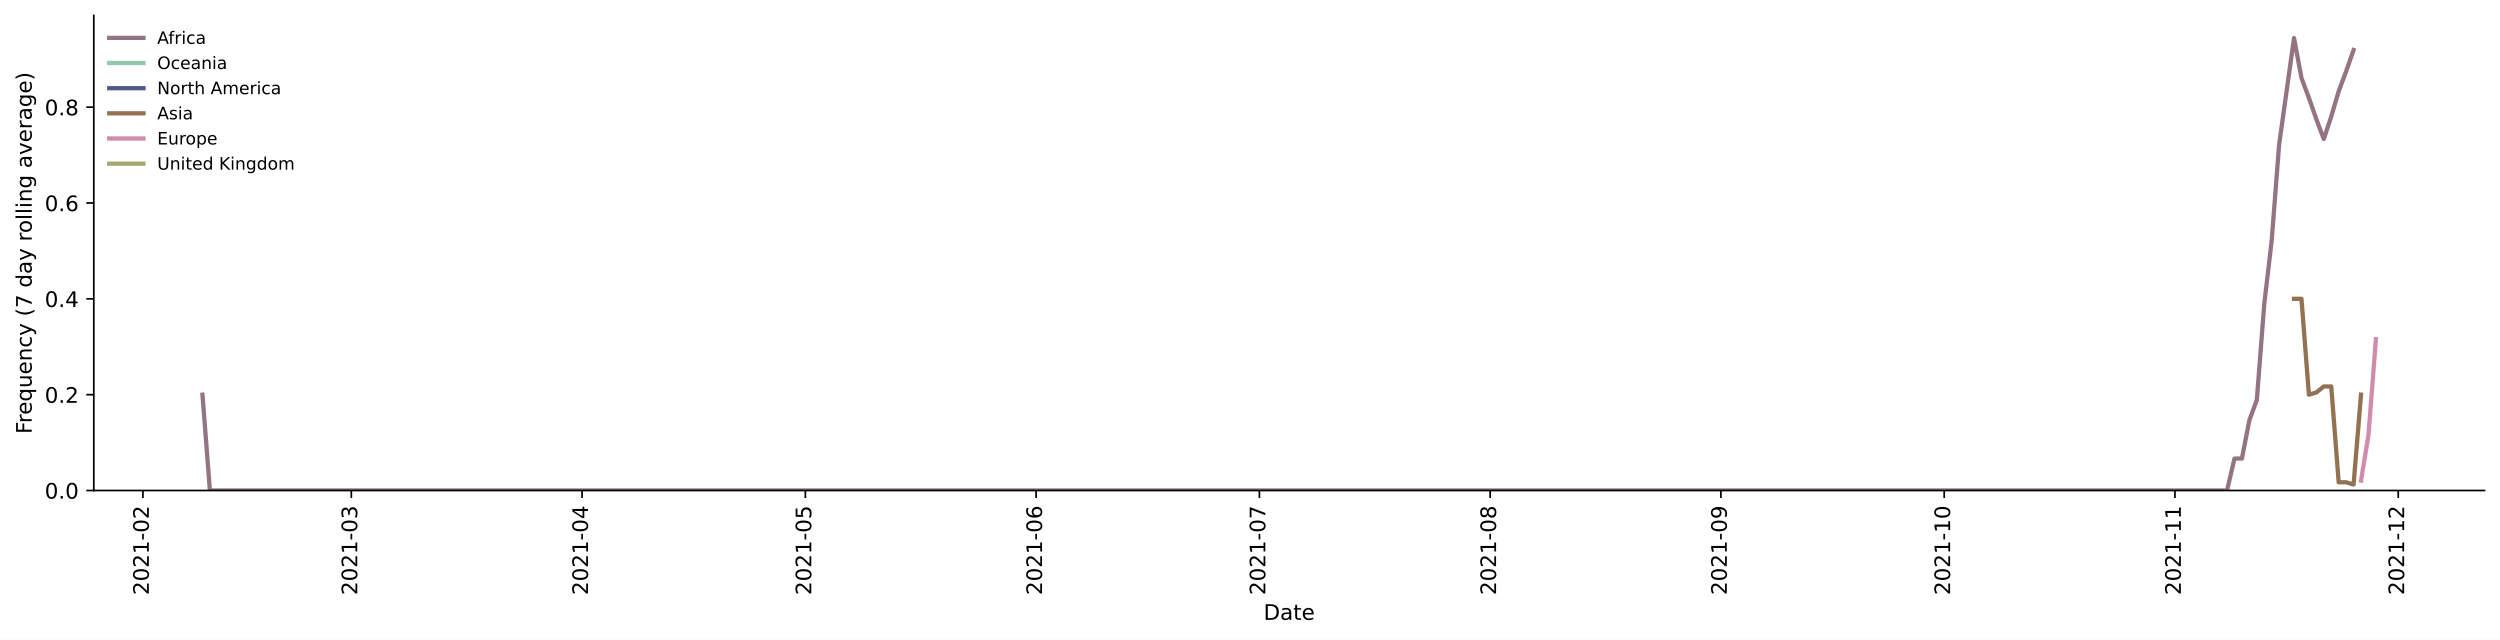
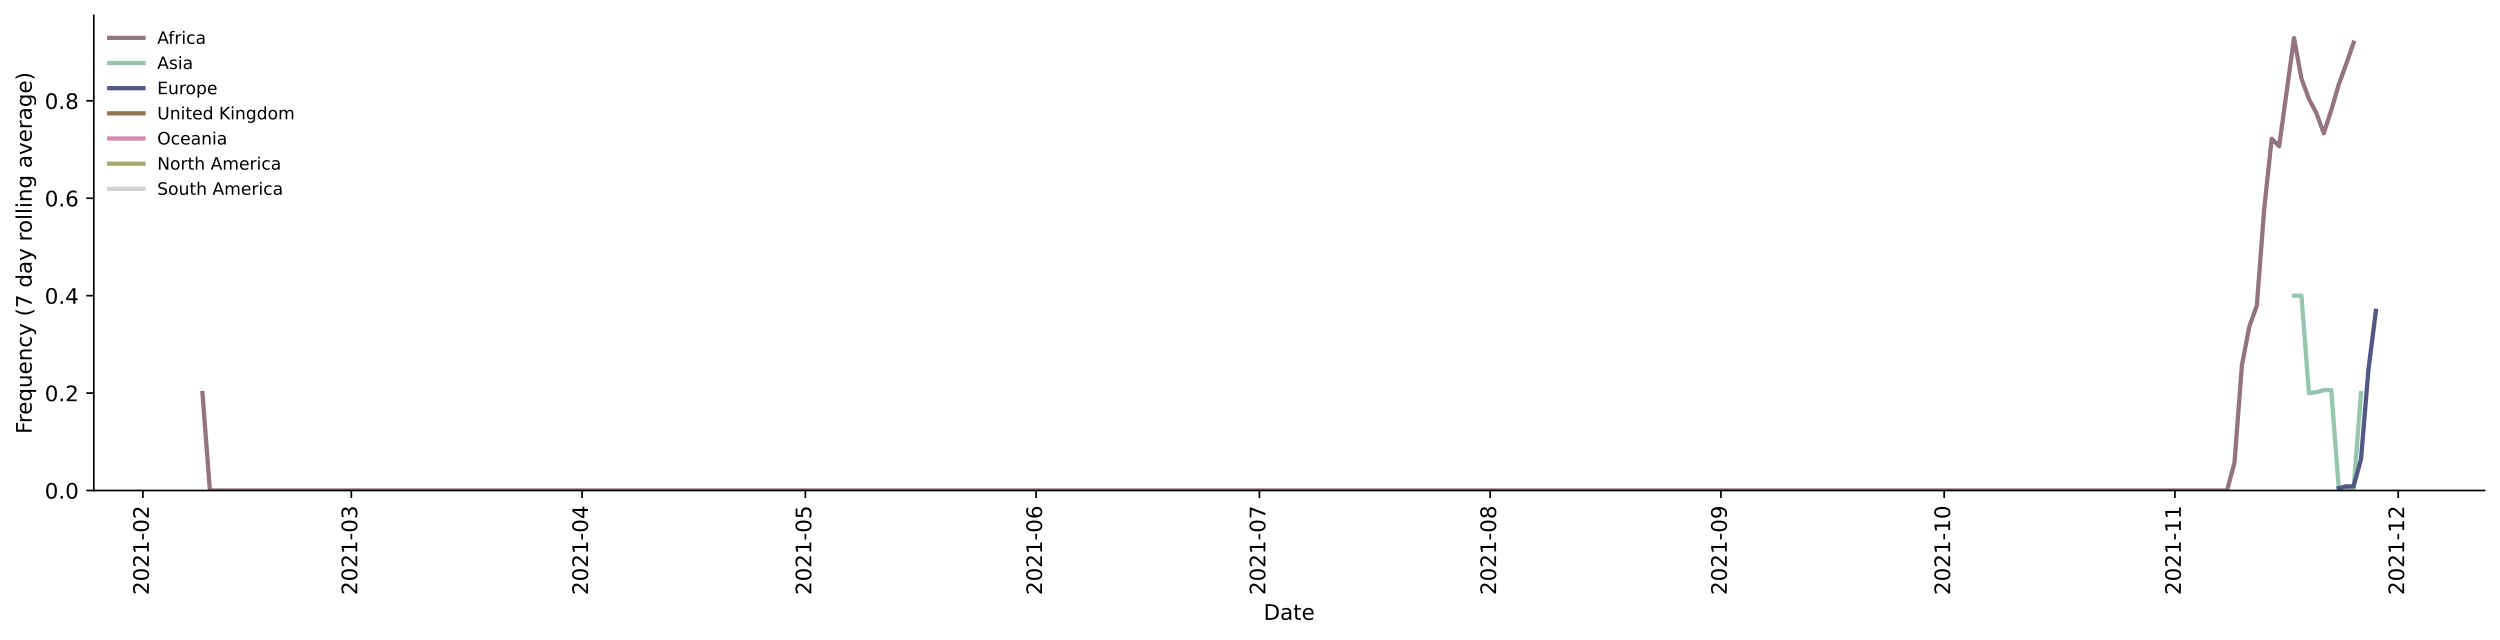
<svg xmlns="http://www.w3.org/2000/svg" xmlns:xlink="http://www.w3.org/1999/xlink" height="298.621pt" version="1.1" viewBox="0 0 1166.981 298.621" width="1166.981pt">
  <defs>
    <style type="text/css">*{stroke-linecap:butt;stroke-linejoin:round;}</style>
  </defs>
  <g id="figure_1">
    <g id="patch_1">
      <path d="M 0 298.621  L 1166.981 298.621  L 1166.981 0  L 0 0  z " style="fill:#ffffff;" />
    </g>
    <g id="axes_1">
      <g id="patch_2">
        <path d="M 43.781 228.96  L 1159.781 228.96  L 1159.781 7.2  L 43.781 7.2  z " style="fill:#ffffff;" />
      </g>
      <g id="matplotlib.axis_1">
        <g id="xtick_1">
          <g id="line2d_1">
            <defs>
-               <path d="M 0 0  L 0 3.5  " id="mc5798419ea" style="stroke:#000000;stroke-width:0.8;" />
-             </defs>
-             <g>
-               <use style="stroke:#000000;stroke-width:0.8;" x="66.713" xlink:href="#mc5798419ea" y="228.96" />
+               <path d="M 0 0  L 0 3.5  " id="m81aa896a4a" style="stroke:#000000;stroke-width:0.8;" />
+             </defs>
+             <g>
+               <use style="stroke:#000000;stroke-width:0.8;" x="66.713" xlink:href="#m81aa896a4a" y="228.96" />
            </g>
          </g>
          <g id="text_1">
            <g transform="translate(69.47213 277.7428)rotate(-90)scale(0.1 -0.1)">
              <defs>
                <path d="M 1228 531  L 3431 531  L 3431 0  L 469 0  L 469 531  Q 828 903 1448 1529  Q 2069 2156 2228 2338  Q 2531 2678 2651 2914  Q 2772 3150 2772 3378  Q 2772 3750 2511 3984  Q 2250 4219 1831 4219  Q 1534 4219 1204 4116  Q 875 4013 500 3803  L 500 4441  Q 881 4594 1212 4672  Q 1544 4750 1819 4750  Q 2544 4750 2975 4387  Q 3406 4025 3406 3419  Q 3406 3131 3298 2873  Q 3191 2616 2906 2266  Q 2828 2175 2409 1742  Q 1991 1309 1228 531  z " id="DejaVuSans-32" transform="scale(0.015625)" />
                <path d="M 2034 4250  Q 1547 4250 1301 3770  Q 1056 3291 1056 2328  Q 1056 1369 1301 889  Q 1547 409 2034 409  Q 2525 409 2770 889  Q 3016 1369 3016 2328  Q 3016 3291 2770 3770  Q 2525 4250 2034 4250  z M 2034 4750  Q 2819 4750 3233 4129  Q 3647 3509 3647 2328  Q 3647 1150 3233 529  Q 2819 -91 2034 -91  Q 1250 -91 836 529  Q 422 1150 422 2328  Q 422 3509 836 4129  Q 1250 4750 2034 4750  z " id="DejaVuSans-30" transform="scale(0.015625)" />
                <path d="M 794 531  L 1825 531  L 1825 4091  L 703 3866  L 703 4441  L 1819 4666  L 2450 4666  L 2450 531  L 3481 531  L 3481 0  L 794 0  L 794 531  z " id="DejaVuSans-31" transform="scale(0.015625)" />
                <path d="M 313 2009  L 1997 2009  L 1997 1497  L 313 1497  L 313 2009  z " id="DejaVuSans-2d" transform="scale(0.015625)" />
              </defs>
              <use xlink:href="#DejaVuSans-32" />
              <use x="63.623" xlink:href="#DejaVuSans-30" />
              <use x="127.246" xlink:href="#DejaVuSans-32" />
              <use x="190.869" xlink:href="#DejaVuSans-31" />
              <use x="254.492" xlink:href="#DejaVuSans-2d" />
              <use x="290.576" xlink:href="#DejaVuSans-30" />
              <use x="354.199" xlink:href="#DejaVuSans-32" />
            </g>
          </g>
        </g>
        <g id="xtick_2">
          <g id="line2d_2">
            <g>
-               <use style="stroke:#000000;stroke-width:0.8;" x="163.998" xlink:href="#mc5798419ea" y="228.96" />
+               <use style="stroke:#000000;stroke-width:0.8;" x="163.998" xlink:href="#m81aa896a4a" y="228.96" />
            </g>
          </g>
          <g id="text_2">
            <g transform="translate(166.7573 277.7428)rotate(-90)scale(0.1 -0.1)">
              <defs>
                <path d="M 2597 2516  Q 3050 2419 3304 2112  Q 3559 1806 3559 1356  Q 3559 666 3084 287  Q 2609 -91 1734 -91  Q 1441 -91 1130 -33  Q 819 25 488 141  L 488 750  Q 750 597 1062 519  Q 1375 441 1716 441  Q 2309 441 2620 675  Q 2931 909 2931 1356  Q 2931 1769 2642 2001  Q 2353 2234 1838 2234  L 1294 2234  L 1294 2753  L 1863 2753  Q 2328 2753 2575 2939  Q 2822 3125 2822 3475  Q 2822 3834 2567 4026  Q 2313 4219 1838 4219  Q 1578 4219 1281 4162  Q 984 4106 628 3988  L 628 4550  Q 988 4650 1302 4700  Q 1616 4750 1894 4750  Q 2613 4750 3031 4423  Q 3450 4097 3450 3541  Q 3450 3153 3228 2886  Q 3006 2619 2597 2516  z " id="DejaVuSans-33" transform="scale(0.015625)" />
              </defs>
              <use xlink:href="#DejaVuSans-32" />
              <use x="63.623" xlink:href="#DejaVuSans-30" />
              <use x="127.246" xlink:href="#DejaVuSans-32" />
              <use x="190.869" xlink:href="#DejaVuSans-31" />
              <use x="254.492" xlink:href="#DejaVuSans-2d" />
              <use x="290.576" xlink:href="#DejaVuSans-30" />
              <use x="354.199" xlink:href="#DejaVuSans-33" />
            </g>
          </g>
        </g>
        <g id="xtick_3">
          <g id="line2d_3">
            <g>
-               <use style="stroke:#000000;stroke-width:0.8;" x="271.707" xlink:href="#mc5798419ea" y="228.96" />
+               <use style="stroke:#000000;stroke-width:0.8;" x="271.707" xlink:href="#m81aa896a4a" y="228.96" />
            </g>
          </g>
          <g id="text_3">
            <g transform="translate(274.4659 277.7428)rotate(-90)scale(0.1 -0.1)">
              <defs>
                <path d="M 2419 4116  L 825 1625  L 2419 1625  L 2419 4116  z M 2253 4666  L 3047 4666  L 3047 1625  L 3713 1625  L 3713 1100  L 3047 1100  L 3047 0  L 2419 0  L 2419 1100  L 313 1100  L 313 1709  L 2253 4666  z " id="DejaVuSans-34" transform="scale(0.015625)" />
              </defs>
              <use xlink:href="#DejaVuSans-32" />
              <use x="63.623" xlink:href="#DejaVuSans-30" />
              <use x="127.246" xlink:href="#DejaVuSans-32" />
              <use x="190.869" xlink:href="#DejaVuSans-31" />
              <use x="254.492" xlink:href="#DejaVuSans-2d" />
              <use x="290.576" xlink:href="#DejaVuSans-30" />
              <use x="354.199" xlink:href="#DejaVuSans-34" />
            </g>
          </g>
        </g>
        <g id="xtick_4">
          <g id="line2d_4">
            <g>
-               <use style="stroke:#000000;stroke-width:0.8;" x="375.941" xlink:href="#mc5798419ea" y="228.96" />
+               <use style="stroke:#000000;stroke-width:0.8;" x="375.941" xlink:href="#m81aa896a4a" y="228.96" />
            </g>
          </g>
          <g id="text_4">
            <g transform="translate(378.7 277.7428)rotate(-90)scale(0.1 -0.1)">
              <defs>
                <path d="M 691 4666  L 3169 4666  L 3169 4134  L 1269 4134  L 1269 2991  Q 1406 3038 1543 3061  Q 1681 3084 1819 3084  Q 2600 3084 3056 2656  Q 3513 2228 3513 1497  Q 3513 744 3044 326  Q 2575 -91 1722 -91  Q 1428 -91 1123 -41  Q 819 9 494 109  L 494 744  Q 775 591 1075 516  Q 1375 441 1709 441  Q 2250 441 2565 725  Q 2881 1009 2881 1497  Q 2881 1984 2565 2268  Q 2250 2553 1709 2553  Q 1456 2553 1204 2497  Q 953 2441 691 2322  L 691 4666  z " id="DejaVuSans-35" transform="scale(0.015625)" />
              </defs>
              <use xlink:href="#DejaVuSans-32" />
              <use x="63.623" xlink:href="#DejaVuSans-30" />
              <use x="127.246" xlink:href="#DejaVuSans-32" />
              <use x="190.869" xlink:href="#DejaVuSans-31" />
              <use x="254.492" xlink:href="#DejaVuSans-2d" />
              <use x="290.576" xlink:href="#DejaVuSans-30" />
              <use x="354.199" xlink:href="#DejaVuSans-35" />
            </g>
          </g>
        </g>
        <g id="xtick_5">
          <g id="line2d_5">
            <g>
-               <use style="stroke:#000000;stroke-width:0.8;" x="483.649" xlink:href="#mc5798419ea" y="228.96" />
+               <use style="stroke:#000000;stroke-width:0.8;" x="483.649" xlink:href="#m81aa896a4a" y="228.96" />
            </g>
          </g>
          <g id="text_5">
            <g transform="translate(486.4086 277.7428)rotate(-90)scale(0.1 -0.1)">
              <defs>
                <path d="M 2113 2584  Q 1688 2584 1439 2293  Q 1191 2003 1191 1497  Q 1191 994 1439 701  Q 1688 409 2113 409  Q 2538 409 2786 701  Q 3034 994 3034 1497  Q 3034 2003 2786 2293  Q 2538 2584 2113 2584  z M 3366 4563  L 3366 3988  Q 3128 4100 2886 4159  Q 2644 4219 2406 4219  Q 1781 4219 1451 3797  Q 1122 3375 1075 2522  Q 1259 2794 1537 2939  Q 1816 3084 2150 3084  Q 2853 3084 3261 2657  Q 3669 2231 3669 1497  Q 3669 778 3244 343  Q 2819 -91 2113 -91  Q 1303 -91 875 529  Q 447 1150 447 2328  Q 447 3434 972 4092  Q 1497 4750 2381 4750  Q 2619 4750 2861 4703  Q 3103 4656 3366 4563  z " id="DejaVuSans-36" transform="scale(0.015625)" />
              </defs>
              <use xlink:href="#DejaVuSans-32" />
              <use x="63.623" xlink:href="#DejaVuSans-30" />
              <use x="127.246" xlink:href="#DejaVuSans-32" />
              <use x="190.869" xlink:href="#DejaVuSans-31" />
              <use x="254.492" xlink:href="#DejaVuSans-2d" />
              <use x="290.576" xlink:href="#DejaVuSans-30" />
              <use x="354.199" xlink:href="#DejaVuSans-36" />
            </g>
          </g>
        </g>
        <g id="xtick_6">
          <g id="line2d_6">
            <g>
-               <use style="stroke:#000000;stroke-width:0.8;" x="587.883" xlink:href="#mc5798419ea" y="228.96" />
+               <use style="stroke:#000000;stroke-width:0.8;" x="587.883" xlink:href="#m81aa896a4a" y="228.96" />
            </g>
          </g>
          <g id="text_6">
            <g transform="translate(590.6427 277.7428)rotate(-90)scale(0.1 -0.1)">
              <defs>
                <path d="M 525 4666  L 3525 4666  L 3525 4397  L 1831 0  L 1172 0  L 2766 4134  L 525 4134  L 525 4666  z " id="DejaVuSans-37" transform="scale(0.015625)" />
              </defs>
              <use xlink:href="#DejaVuSans-32" />
              <use x="63.623" xlink:href="#DejaVuSans-30" />
              <use x="127.246" xlink:href="#DejaVuSans-32" />
              <use x="190.869" xlink:href="#DejaVuSans-31" />
              <use x="254.492" xlink:href="#DejaVuSans-2d" />
              <use x="290.576" xlink:href="#DejaVuSans-30" />
              <use x="354.199" xlink:href="#DejaVuSans-37" />
            </g>
          </g>
        </g>
        <g id="xtick_7">
          <g id="line2d_7">
            <g>
-               <use style="stroke:#000000;stroke-width:0.8;" x="695.592" xlink:href="#mc5798419ea" y="228.96" />
+               <use style="stroke:#000000;stroke-width:0.8;" x="695.592" xlink:href="#m81aa896a4a" y="228.96" />
            </g>
          </g>
          <g id="text_7">
            <g transform="translate(698.3513 277.7428)rotate(-90)scale(0.1 -0.1)">
              <defs>
                <path d="M 2034 2216  Q 1584 2216 1326 1975  Q 1069 1734 1069 1313  Q 1069 891 1326 650  Q 1584 409 2034 409  Q 2484 409 2743 651  Q 3003 894 3003 1313  Q 3003 1734 2745 1975  Q 2488 2216 2034 2216  z M 1403 2484  Q 997 2584 770 2862  Q 544 3141 544 3541  Q 544 4100 942 4425  Q 1341 4750 2034 4750  Q 2731 4750 3128 4425  Q 3525 4100 3525 3541  Q 3525 3141 3298 2862  Q 3072 2584 2669 2484  Q 3125 2378 3379 2068  Q 3634 1759 3634 1313  Q 3634 634 3220 271  Q 2806 -91 2034 -91  Q 1263 -91 848 271  Q 434 634 434 1313  Q 434 1759 690 2068  Q 947 2378 1403 2484  z M 1172 3481  Q 1172 3119 1398 2916  Q 1625 2713 2034 2713  Q 2441 2713 2670 2916  Q 2900 3119 2900 3481  Q 2900 3844 2670 4047  Q 2441 4250 2034 4250  Q 1625 4250 1398 4047  Q 1172 3844 1172 3481  z " id="DejaVuSans-38" transform="scale(0.015625)" />
              </defs>
              <use xlink:href="#DejaVuSans-32" />
              <use x="63.623" xlink:href="#DejaVuSans-30" />
              <use x="127.246" xlink:href="#DejaVuSans-32" />
              <use x="190.869" xlink:href="#DejaVuSans-31" />
              <use x="254.492" xlink:href="#DejaVuSans-2d" />
              <use x="290.576" xlink:href="#DejaVuSans-30" />
              <use x="354.199" xlink:href="#DejaVuSans-38" />
            </g>
          </g>
        </g>
        <g id="xtick_8">
          <g id="line2d_8">
            <g>
-               <use style="stroke:#000000;stroke-width:0.8;" x="803.301" xlink:href="#mc5798419ea" y="228.96" />
+               <use style="stroke:#000000;stroke-width:0.8;" x="803.301" xlink:href="#m81aa896a4a" y="228.96" />
            </g>
          </g>
          <g id="text_8">
            <g transform="translate(806.0599 277.7428)rotate(-90)scale(0.1 -0.1)">
              <defs>
                <path d="M 703 97  L 703 672  Q 941 559 1184 500  Q 1428 441 1663 441  Q 2288 441 2617 861  Q 2947 1281 2994 2138  Q 2813 1869 2534 1725  Q 2256 1581 1919 1581  Q 1219 1581 811 2004  Q 403 2428 403 3163  Q 403 3881 828 4315  Q 1253 4750 1959 4750  Q 2769 4750 3195 4129  Q 3622 3509 3622 2328  Q 3622 1225 3098 567  Q 2575 -91 1691 -91  Q 1453 -91 1209 -44  Q 966 3 703 97  z M 1959 2075  Q 2384 2075 2632 2365  Q 2881 2656 2881 3163  Q 2881 3666 2632 3958  Q 2384 4250 1959 4250  Q 1534 4250 1286 3958  Q 1038 3666 1038 3163  Q 1038 2656 1286 2365  Q 1534 2075 1959 2075  z " id="DejaVuSans-39" transform="scale(0.015625)" />
              </defs>
              <use xlink:href="#DejaVuSans-32" />
              <use x="63.623" xlink:href="#DejaVuSans-30" />
              <use x="127.246" xlink:href="#DejaVuSans-32" />
              <use x="190.869" xlink:href="#DejaVuSans-31" />
              <use x="254.492" xlink:href="#DejaVuSans-2d" />
              <use x="290.576" xlink:href="#DejaVuSans-30" />
              <use x="354.199" xlink:href="#DejaVuSans-39" />
            </g>
          </g>
        </g>
        <g id="xtick_9">
          <g id="line2d_9">
            <g>
-               <use style="stroke:#000000;stroke-width:0.8;" x="907.535" xlink:href="#mc5798419ea" y="228.96" />
+               <use style="stroke:#000000;stroke-width:0.8;" x="907.535" xlink:href="#m81aa896a4a" y="228.96" />
            </g>
          </g>
          <g id="text_9">
            <g transform="translate(910.294 277.7428)rotate(-90)scale(0.1 -0.1)">
              <use xlink:href="#DejaVuSans-32" />
              <use x="63.623" xlink:href="#DejaVuSans-30" />
              <use x="127.246" xlink:href="#DejaVuSans-32" />
              <use x="190.869" xlink:href="#DejaVuSans-31" />
              <use x="254.492" xlink:href="#DejaVuSans-2d" />
              <use x="290.576" xlink:href="#DejaVuSans-31" />
              <use x="354.199" xlink:href="#DejaVuSans-30" />
            </g>
          </g>
        </g>
        <g id="xtick_10">
          <g id="line2d_10">
            <g>
-               <use style="stroke:#000000;stroke-width:0.8;" x="1015.243" xlink:href="#mc5798419ea" y="228.96" />
+               <use style="stroke:#000000;stroke-width:0.8;" x="1015.243" xlink:href="#m81aa896a4a" y="228.96" />
            </g>
          </g>
          <g id="text_10">
            <g transform="translate(1018.003 277.7428)rotate(-90)scale(0.1 -0.1)">
              <use xlink:href="#DejaVuSans-32" />
              <use x="63.623" xlink:href="#DejaVuSans-30" />
              <use x="127.246" xlink:href="#DejaVuSans-32" />
              <use x="190.869" xlink:href="#DejaVuSans-31" />
              <use x="254.492" xlink:href="#DejaVuSans-2d" />
              <use x="290.576" xlink:href="#DejaVuSans-31" />
              <use x="354.199" xlink:href="#DejaVuSans-31" />
            </g>
          </g>
        </g>
        <g id="xtick_11">
          <g id="line2d_11">
            <g>
-               <use style="stroke:#000000;stroke-width:0.8;" x="1119.477" xlink:href="#mc5798419ea" y="228.96" />
+               <use style="stroke:#000000;stroke-width:0.8;" x="1119.477" xlink:href="#m81aa896a4a" y="228.96" />
            </g>
          </g>
          <g id="text_11">
            <g transform="translate(1122.237 277.7428)rotate(-90)scale(0.1 -0.1)">
              <use xlink:href="#DejaVuSans-32" />
              <use x="63.623" xlink:href="#DejaVuSans-30" />
              <use x="127.246" xlink:href="#DejaVuSans-32" />
              <use x="190.869" xlink:href="#DejaVuSans-31" />
              <use x="254.492" xlink:href="#DejaVuSans-2d" />
              <use x="290.576" xlink:href="#DejaVuSans-31" />
              <use x="354.199" xlink:href="#DejaVuSans-32" />
            </g>
          </g>
        </g>
        <g id="text_12">
          <g transform="translate(589.8305 289.3413)scale(0.1 -0.1)">
            <defs>
              <path d="M 1259 4147  L 1259 519  L 2022 519  Q 2988 519 3436 956  Q 3884 1394 3884 2338  Q 3884 3275 3436 3711  Q 2988 4147 2022 4147  L 1259 4147  z M 628 4666  L 1925 4666  Q 3281 4666 3915 4102  Q 4550 3538 4550 2338  Q 4550 1131 3912 565  Q 3275 0 1925 0  L 628 0  L 628 4666  z " id="DejaVuSans-44" transform="scale(0.015625)" />
              <path d="M 2194 1759  Q 1497 1759 1228 1600  Q 959 1441 959 1056  Q 959 750 1161 570  Q 1363 391 1709 391  Q 2188 391 2477 730  Q 2766 1069 2766 1631  L 2766 1759  L 2194 1759  z M 3341 1997  L 3341 0  L 2766 0  L 2766 531  Q 2569 213 2275 61  Q 1981 -91 1556 -91  Q 1019 -91 701 211  Q 384 513 384 1019  Q 384 1609 779 1909  Q 1175 2209 1959 2209  L 2766 2209  L 2766 2266  Q 2766 2663 2505 2880  Q 2244 3097 1772 3097  Q 1472 3097 1187 3025  Q 903 2953 641 2809  L 641 3341  Q 956 3463 1253 3523  Q 1550 3584 1831 3584  Q 2591 3584 2966 3190  Q 3341 2797 3341 1997  z " id="DejaVuSans-61" transform="scale(0.015625)" />
              <path d="M 1172 4494  L 1172 3500  L 2356 3500  L 2356 3053  L 1172 3053  L 1172 1153  Q 1172 725 1289 603  Q 1406 481 1766 481  L 2356 481  L 2356 0  L 1766 0  Q 1100 0 847 248  Q 594 497 594 1153  L 594 3053  L 172 3053  L 172 3500  L 594 3500  L 594 4494  L 1172 4494  z " id="DejaVuSans-74" transform="scale(0.015625)" />
              <path d="M 3597 1894  L 3597 1613  L 953 1613  Q 991 1019 1311 708  Q 1631 397 2203 397  Q 2534 397 2845 478  Q 3156 559 3463 722  L 3463 178  Q 3153 47 2828 -22  Q 2503 -91 2169 -91  Q 1331 -91 842 396  Q 353 884 353 1716  Q 353 2575 817 3079  Q 1281 3584 2069 3584  Q 2775 3584 3186 3129  Q 3597 2675 3597 1894  z M 3022 2063  Q 3016 2534 2758 2815  Q 2500 3097 2075 3097  Q 1594 3097 1305 2825  Q 1016 2553 972 2059  L 3022 2063  z " id="DejaVuSans-65" transform="scale(0.015625)" />
            </defs>
            <use xlink:href="#DejaVuSans-44" />
            <use x="77.002" xlink:href="#DejaVuSans-61" />
            <use x="138.281" xlink:href="#DejaVuSans-74" />
            <use x="177.49" xlink:href="#DejaVuSans-65" />
          </g>
        </g>
      </g>
      <g id="matplotlib.axis_2">
        <g id="ytick_1">
          <g id="line2d_12">
            <defs>
-               <path d="M 0 0  L -3.5 0  " id="mb63be56588" style="stroke:#000000;stroke-width:0.8;" />
-             </defs>
-             <g>
-               <use style="stroke:#000000;stroke-width:0.8;" x="43.781" xlink:href="#mb63be56588" y="228.96" />
+               <path d="M 0 0  L -3.5 0  " id="m548749e99d" style="stroke:#000000;stroke-width:0.8;" />
+             </defs>
+             <g>
+               <use style="stroke:#000000;stroke-width:0.8;" x="43.781" xlink:href="#m548749e99d" y="228.96" />
            </g>
          </g>
          <g id="text_13">
            <g transform="translate(20.87813 232.7592)scale(0.1 -0.1)">
              <defs>
                <path d="M 684 794  L 1344 794  L 1344 0  L 684 0  L 684 794  z " id="DejaVuSans-2e" transform="scale(0.015625)" />
              </defs>
              <use xlink:href="#DejaVuSans-30" />
              <use x="63.623" xlink:href="#DejaVuSans-2e" />
              <use x="95.41" xlink:href="#DejaVuSans-30" />
            </g>
          </g>
        </g>
        <g id="ytick_2">
          <g id="line2d_13">
            <g>
-               <use style="stroke:#000000;stroke-width:0.8;" x="43.781" xlink:href="#mb63be56588" y="184.226" />
+               <use style="stroke:#000000;stroke-width:0.8;" x="43.781" xlink:href="#m548749e99d" y="183.485" />
            </g>
          </g>
          <g id="text_14">
-             <g transform="translate(20.87813 188.0251)scale(0.1 -0.1)">
+             <g transform="translate(20.87813 187.2842)scale(0.1 -0.1)">
              <use xlink:href="#DejaVuSans-30" />
              <use x="63.623" xlink:href="#DejaVuSans-2e" />
              <use x="95.41" xlink:href="#DejaVuSans-32" />
            </g>
          </g>
        </g>
        <g id="ytick_3">
          <g id="line2d_14">
            <g>
-               <use style="stroke:#000000;stroke-width:0.8;" x="43.781" xlink:href="#mb63be56588" y="139.492" />
+               <use style="stroke:#000000;stroke-width:0.8;" x="43.781" xlink:href="#m548749e99d" y="138.01" />
            </g>
          </g>
          <g id="text_15">
-             <g transform="translate(20.87813 143.291)scale(0.1 -0.1)">
+             <g transform="translate(20.87813 141.8091)scale(0.1 -0.1)">
              <use xlink:href="#DejaVuSans-30" />
              <use x="63.623" xlink:href="#DejaVuSans-2e" />
              <use x="95.41" xlink:href="#DejaVuSans-34" />
            </g>
          </g>
        </g>
        <g id="ytick_4">
          <g id="line2d_15">
            <g>
-               <use style="stroke:#000000;stroke-width:0.8;" x="43.781" xlink:href="#mb63be56588" y="94.758" />
+               <use style="stroke:#000000;stroke-width:0.8;" x="43.781" xlink:href="#m548749e99d" y="92.535" />
            </g>
          </g>
          <g id="text_16">
-             <g transform="translate(20.87813 98.55684)scale(0.1 -0.1)">
+             <g transform="translate(20.87813 96.33406)scale(0.1 -0.1)">
              <use xlink:href="#DejaVuSans-30" />
              <use x="63.623" xlink:href="#DejaVuSans-2e" />
              <use x="95.41" xlink:href="#DejaVuSans-36" />
            </g>
          </g>
        </g>
        <g id="ytick_5">
          <g id="line2d_16">
            <g>
-               <use style="stroke:#000000;stroke-width:0.8;" x="43.781" xlink:href="#mb63be56588" y="50.023" />
+               <use style="stroke:#000000;stroke-width:0.8;" x="43.781" xlink:href="#m548749e99d" y="47.06" />
            </g>
          </g>
          <g id="text_17">
-             <g transform="translate(20.87813 53.82271)scale(0.1 -0.1)">
+             <g transform="translate(20.87813 50.859)scale(0.1 -0.1)">
              <use xlink:href="#DejaVuSans-30" />
              <use x="63.623" xlink:href="#DejaVuSans-2e" />
              <use x="95.41" xlink:href="#DejaVuSans-38" />
            </g>
          </g>
        </g>
        <g id="text_18">
          <g transform="translate(14.79844 202.5292)rotate(-90)scale(0.1 -0.1)">
            <defs>
              <path d="M 628 4666  L 3309 4666  L 3309 4134  L 1259 4134  L 1259 2759  L 3109 2759  L 3109 2228  L 1259 2228  L 1259 0  L 628 0  L 628 4666  z " id="DejaVuSans-46" transform="scale(0.015625)" />
              <path d="M 2631 2963  Q 2534 3019 2420 3045  Q 2306 3072 2169 3072  Q 1681 3072 1420 2755  Q 1159 2438 1159 1844  L 1159 0  L 581 0  L 581 3500  L 1159 3500  L 1159 2956  Q 1341 3275 1631 3429  Q 1922 3584 2338 3584  Q 2397 3584 2469 3576  Q 2541 3569 2628 3553  L 2631 2963  z " id="DejaVuSans-72" transform="scale(0.015625)" />
              <path d="M 947 1747  Q 947 1113 1208 752  Q 1469 391 1925 391  Q 2381 391 2643 752  Q 2906 1113 2906 1747  Q 2906 2381 2643 2742  Q 2381 3103 1925 3103  Q 1469 3103 1208 2742  Q 947 2381 947 1747  z M 2906 525  Q 2725 213 2448 61  Q 2172 -91 1784 -91  Q 1150 -91 751 415  Q 353 922 353 1747  Q 353 2572 751 3078  Q 1150 3584 1784 3584  Q 2172 3584 2448 3432  Q 2725 3281 2906 2969  L 2906 3500  L 3481 3500  L 3481 -1331  L 2906 -1331  L 2906 525  z " id="DejaVuSans-71" transform="scale(0.015625)" />
              <path d="M 544 1381  L 544 3500  L 1119 3500  L 1119 1403  Q 1119 906 1312 657  Q 1506 409 1894 409  Q 2359 409 2629 706  Q 2900 1003 2900 1516  L 2900 3500  L 3475 3500  L 3475 0  L 2900 0  L 2900 538  Q 2691 219 2414 64  Q 2138 -91 1772 -91  Q 1169 -91 856 284  Q 544 659 544 1381  z M 1991 3584  L 1991 3584  z " id="DejaVuSans-75" transform="scale(0.015625)" />
              <path d="M 3513 2113  L 3513 0  L 2938 0  L 2938 2094  Q 2938 2591 2744 2837  Q 2550 3084 2163 3084  Q 1697 3084 1428 2787  Q 1159 2491 1159 1978  L 1159 0  L 581 0  L 581 3500  L 1159 3500  L 1159 2956  Q 1366 3272 1645 3428  Q 1925 3584 2291 3584  Q 2894 3584 3203 3211  Q 3513 2838 3513 2113  z " id="DejaVuSans-6e" transform="scale(0.015625)" />
              <path d="M 3122 3366  L 3122 2828  Q 2878 2963 2633 3030  Q 2388 3097 2138 3097  Q 1578 3097 1268 2742  Q 959 2388 959 1747  Q 959 1106 1268 751  Q 1578 397 2138 397  Q 2388 397 2633 464  Q 2878 531 3122 666  L 3122 134  Q 2881 22 2623 -34  Q 2366 -91 2075 -91  Q 1284 -91 818 406  Q 353 903 353 1747  Q 353 2603 823 3093  Q 1294 3584 2113 3584  Q 2378 3584 2631 3529  Q 2884 3475 3122 3366  z " id="DejaVuSans-63" transform="scale(0.015625)" />
              <path d="M 2059 -325  Q 1816 -950 1584 -1140  Q 1353 -1331 966 -1331  L 506 -1331  L 506 -850  L 844 -850  Q 1081 -850 1212 -737  Q 1344 -625 1503 -206  L 1606 56  L 191 3500  L 800 3500  L 1894 763  L 2988 3500  L 3597 3500  L 2059 -325  z " id="DejaVuSans-79" transform="scale(0.015625)" />
              <path id="DejaVuSans-20" transform="scale(0.015625)" />
              <path d="M 1984 4856  Q 1566 4138 1362 3434  Q 1159 2731 1159 2009  Q 1159 1288 1364 580  Q 1569 -128 1984 -844  L 1484 -844  Q 1016 -109 783 600  Q 550 1309 550 2009  Q 550 2706 781 3412  Q 1013 4119 1484 4856  L 1984 4856  z " id="DejaVuSans-28" transform="scale(0.015625)" />
              <path d="M 2906 2969  L 2906 4863  L 3481 4863  L 3481 0  L 2906 0  L 2906 525  Q 2725 213 2448 61  Q 2172 -91 1784 -91  Q 1150 -91 751 415  Q 353 922 353 1747  Q 353 2572 751 3078  Q 1150 3584 1784 3584  Q 2172 3584 2448 3432  Q 2725 3281 2906 2969  z M 947 1747  Q 947 1113 1208 752  Q 1469 391 1925 391  Q 2381 391 2643 752  Q 2906 1113 2906 1747  Q 2906 2381 2643 2742  Q 2381 3103 1925 3103  Q 1469 3103 1208 2742  Q 947 2381 947 1747  z " id="DejaVuSans-64" transform="scale(0.015625)" />
              <path d="M 1959 3097  Q 1497 3097 1228 2736  Q 959 2375 959 1747  Q 959 1119 1226 758  Q 1494 397 1959 397  Q 2419 397 2687 759  Q 2956 1122 2956 1747  Q 2956 2369 2687 2733  Q 2419 3097 1959 3097  z M 1959 3584  Q 2709 3584 3137 3096  Q 3566 2609 3566 1747  Q 3566 888 3137 398  Q 2709 -91 1959 -91  Q 1206 -91 779 398  Q 353 888 353 1747  Q 353 2609 779 3096  Q 1206 3584 1959 3584  z " id="DejaVuSans-6f" transform="scale(0.015625)" />
              <path d="M 603 4863  L 1178 4863  L 1178 0  L 603 0  L 603 4863  z " id="DejaVuSans-6c" transform="scale(0.015625)" />
              <path d="M 603 3500  L 1178 3500  L 1178 0  L 603 0  L 603 3500  z M 603 4863  L 1178 4863  L 1178 4134  L 603 4134  L 603 4863  z " id="DejaVuSans-69" transform="scale(0.015625)" />
              <path d="M 2906 1791  Q 2906 2416 2648 2759  Q 2391 3103 1925 3103  Q 1463 3103 1205 2759  Q 947 2416 947 1791  Q 947 1169 1205 825  Q 1463 481 1925 481  Q 2391 481 2648 825  Q 2906 1169 2906 1791  z M 3481 434  Q 3481 -459 3084 -895  Q 2688 -1331 1869 -1331  Q 1566 -1331 1297 -1286  Q 1028 -1241 775 -1147  L 775 -588  Q 1028 -725 1275 -790  Q 1522 -856 1778 -856  Q 2344 -856 2625 -561  Q 2906 -266 2906 331  L 2906 616  Q 2728 306 2450 153  Q 2172 0 1784 0  Q 1141 0 747 490  Q 353 981 353 1791  Q 353 2603 747 3093  Q 1141 3584 1784 3584  Q 2172 3584 2450 3431  Q 2728 3278 2906 2969  L 2906 3500  L 3481 3500  L 3481 434  z " id="DejaVuSans-67" transform="scale(0.015625)" />
              <path d="M 191 3500  L 800 3500  L 1894 563  L 2988 3500  L 3597 3500  L 2284 0  L 1503 0  L 191 3500  z " id="DejaVuSans-76" transform="scale(0.015625)" />
              <path d="M 513 4856  L 1013 4856  Q 1481 4119 1714 3412  Q 1947 2706 1947 2009  Q 1947 1309 1714 600  Q 1481 -109 1013 -844  L 513 -844  Q 928 -128 1133 580  Q 1338 1288 1338 2009  Q 1338 2731 1133 3434  Q 928 4138 513 4856  z " id="DejaVuSans-29" transform="scale(0.015625)" />
            </defs>
            <use xlink:href="#DejaVuSans-46" />
            <use x="50.27" xlink:href="#DejaVuSans-72" />
            <use x="89.133" xlink:href="#DejaVuSans-65" />
            <use x="150.656" xlink:href="#DejaVuSans-71" />
            <use x="214.133" xlink:href="#DejaVuSans-75" />
            <use x="277.512" xlink:href="#DejaVuSans-65" />
            <use x="339.035" xlink:href="#DejaVuSans-6e" />
            <use x="402.414" xlink:href="#DejaVuSans-63" />
            <use x="457.395" xlink:href="#DejaVuSans-79" />
            <use x="516.574" xlink:href="#DejaVuSans-20" />
            <use x="548.361" xlink:href="#DejaVuSans-28" />
            <use x="587.375" xlink:href="#DejaVuSans-37" />
            <use x="650.998" xlink:href="#DejaVuSans-20" />
            <use x="682.785" xlink:href="#DejaVuSans-64" />
            <use x="746.262" xlink:href="#DejaVuSans-61" />
            <use x="807.541" xlink:href="#DejaVuSans-79" />
            <use x="866.721" xlink:href="#DejaVuSans-20" />
            <use x="898.508" xlink:href="#DejaVuSans-72" />
            <use x="937.371" xlink:href="#DejaVuSans-6f" />
            <use x="998.553" xlink:href="#DejaVuSans-6c" />
            <use x="1026.336" xlink:href="#DejaVuSans-6c" />
            <use x="1054.119" xlink:href="#DejaVuSans-69" />
            <use x="1081.902" xlink:href="#DejaVuSans-6e" />
            <use x="1145.281" xlink:href="#DejaVuSans-67" />
            <use x="1208.758" xlink:href="#DejaVuSans-20" />
            <use x="1240.545" xlink:href="#DejaVuSans-61" />
            <use x="1301.824" xlink:href="#DejaVuSans-76" />
            <use x="1361.004" xlink:href="#DejaVuSans-65" />
            <use x="1422.527" xlink:href="#DejaVuSans-72" />
            <use x="1463.641" xlink:href="#DejaVuSans-61" />
            <use x="1524.92" xlink:href="#DejaVuSans-67" />
            <use x="1588.396" xlink:href="#DejaVuSans-65" />
            <use x="1649.92" xlink:href="#DejaVuSans-29" />
          </g>
        </g>
      </g>
      <g id="line2d_17">
-         <path clip-path="url(#pc6aefbfe93)" d="M 94.509 184.226  L 97.983 228.96  L 1039.565 228.96  L 1043.039 214.049  L 1046.514 214.049  L 1049.988 196.155  L 1053.462 186.737  L 1056.937 142.003  L 1060.411 112.18  L 1063.886 67.446  L 1070.835 17.76  L 1074.309 36.399  L 1077.784 45.719  L 1081.258 55.66  L 1084.733 64.898  L 1088.207 54.373  L 1091.682 42.616  L 1095.156 33.296  L 1098.631 23.355  L 1098.631 23.355  " style="fill:none;stroke:#947383;stroke-linecap:square;stroke-width:2;" />
+         <path clip-path="url(#p3fe6b69adc)" d="M 94.509 183.485  L 97.983 228.96  L 1039.565 228.96  L 1043.039 215.967  L 1046.514 170.492  L 1049.988 152.302  L 1053.462 142.728  L 1056.937 97.253  L 1060.411 64.771  L 1063.886 68.269  L 1070.835 17.76  L 1074.309 36.708  L 1077.784 46.182  L 1081.258 52.789  L 1084.733 62.181  L 1088.207 51.481  L 1091.682 39.529  L 1095.156 30.055  L 1098.631 19.95  L 1098.631 19.95  " style="fill:none;stroke:#947383;stroke-linecap:square;stroke-width:2;" />
      </g>
      <g id="line2d_18">
-         <path clip-path="url(#pc6aefbfe93)" style="fill:none;stroke:#96c6ad;stroke-linecap:square;stroke-width:2;" />
+         <path clip-path="url(#p3fe6b69adc)" d="M 1070.835 138.01  L 1074.309 138.01  L 1077.784 183.485  L 1081.258 183.096  L 1084.733 182.108  L 1088.207 182.108  L 1091.682 227.583  L 1095.156 227.583  L 1098.631 227.971  L 1102.105 183.485  " style="fill:none;stroke:#96c6ad;stroke-linecap:square;stroke-width:2;" />
      </g>
      <g id="line2d_19">
-         <path clip-path="url(#pc6aefbfe93)" style="fill:none;stroke:#525886;stroke-linecap:square;stroke-width:2;" />
+         <path clip-path="url(#p3fe6b69adc)" d="M 1091.682 227.874  L 1095.156 227.043  L 1098.631 227.043  L 1102.105 214.278  L 1105.58 172.406  L 1109.054 145.121  " style="fill:none;stroke:#525886;stroke-linecap:square;stroke-width:2;" />
      </g>
      <g id="line2d_20">
-         <path clip-path="url(#pc6aefbfe93)" d="M 1070.835 139.492  L 1074.309 139.492  L 1077.784 184.226  L 1081.258 183.186  L 1084.733 180.39  L 1088.207 180.39  L 1091.682 225.124  L 1095.156 225.124  L 1098.631 226.164  L 1102.105 184.226  " style="fill:none;stroke:#937252;stroke-linecap:square;stroke-width:2;" />
+         <path clip-path="url(#p3fe6b69adc)" style="fill:none;stroke:#937252;stroke-linecap:square;stroke-width:2;" />
      </g>
      <g id="line2d_21">
-         <path clip-path="url(#pc6aefbfe93)" d="M 1102.105 224.344  L 1105.58 203.095  L 1109.054 158.361  " style="fill:none;stroke:#d18cad;stroke-linecap:square;stroke-width:2;" />
+         <path clip-path="url(#p3fe6b69adc)" style="fill:none;stroke:#d18cad;stroke-linecap:square;stroke-width:2;" />
      </g>
      <g id="line2d_22">
-         <path clip-path="url(#pc6aefbfe93)" style="fill:none;stroke:#a4a86f;stroke-linecap:square;stroke-width:2;" />
+         <path clip-path="url(#p3fe6b69adc)" style="fill:none;stroke:#a4a86f;stroke-linecap:square;stroke-width:2;" />
+       </g>
+       <g id="line2d_23">
+         <path clip-path="url(#p3fe6b69adc)" style="fill:none;stroke:#d3d3d3;stroke-linecap:square;stroke-width:2;" />
      </g>
      <g id="patch_3">
        <path d="M 43.781 228.96  L 43.781 7.2  " style="fill:none;stroke:#000000;stroke-linecap:square;stroke-linejoin:miter;stroke-width:0.8;" />
      </g>
      <g id="patch_4">
        <path d="M 43.781 228.96  L 1159.781 228.96  " style="fill:none;stroke:#000000;stroke-linecap:square;stroke-linejoin:miter;stroke-width:0.8;" />
      </g>
      <g id="legend_1">
-         <g id="line2d_23">
+         <g id="line2d_24">
          <path d="M 50.981 17.679  L 66.981 17.679  " style="fill:none;stroke:#947383;stroke-linecap:square;stroke-width:2;" />
        </g>
-         <g id="line2d_24" />
+         <g id="line2d_25" />
        <g id="text_19">
          <g transform="translate(73.38125 20.47875)scale(0.08 -0.08)">
            <defs>
              <path d="M 2188 4044  L 1331 1722  L 3047 1722  L 2188 4044  z M 1831 4666  L 2547 4666  L 4325 0  L 3669 0  L 3244 1197  L 1141 1197  L 716 0  L 50 0  L 1831 4666  z " id="DejaVuSans-41" transform="scale(0.015625)" />
              <path d="M 2375 4863  L 2375 4384  L 1825 4384  Q 1516 4384 1395 4259  Q 1275 4134 1275 3809  L 1275 3500  L 2222 3500  L 2222 3053  L 1275 3053  L 1275 0  L 697 0  L 697 3053  L 147 3053  L 147 3500  L 697 3500  L 697 3744  Q 697 4328 969 4595  Q 1241 4863 1831 4863  L 2375 4863  z " id="DejaVuSans-66" transform="scale(0.015625)" />
            </defs>
            <use xlink:href="#DejaVuSans-41" />
            <use x="64.783" xlink:href="#DejaVuSans-66" />
            <use x="99.988" xlink:href="#DejaVuSans-72" />
            <use x="141.102" xlink:href="#DejaVuSans-69" />
            <use x="168.885" xlink:href="#DejaVuSans-63" />
            <use x="223.865" xlink:href="#DejaVuSans-61" />
          </g>
        </g>
-         <g id="line2d_25">
+         <g id="line2d_26">
          <path d="M 50.981 29.421  L 66.981 29.421  " style="fill:none;stroke:#96c6ad;stroke-linecap:square;stroke-width:2;" />
        </g>
-         <g id="line2d_26" />
+         <g id="line2d_27" />
        <g id="text_20">
          <g transform="translate(73.38125 32.22125)scale(0.08 -0.08)">
-             <defs>
-               <path d="M 2522 4238  Q 1834 4238 1429 3725  Q 1025 3213 1025 2328  Q 1025 1447 1429 934  Q 1834 422 2522 422  Q 3209 422 3611 934  Q 4013 1447 4013 2328  Q 4013 3213 3611 3725  Q 3209 4238 2522 4238  z M 2522 4750  Q 3503 4750 4090 4092  Q 4678 3434 4678 2328  Q 4678 1225 4090 567  Q 3503 -91 2522 -91  Q 1538 -91 948 565  Q 359 1222 359 2328  Q 359 3434 948 4092  Q 1538 4750 2522 4750  z " id="DejaVuSans-4f" transform="scale(0.015625)" />
-             </defs>
-             <use xlink:href="#DejaVuSans-4f" />
-             <use x="78.711" xlink:href="#DejaVuSans-63" />
-             <use x="133.691" xlink:href="#DejaVuSans-65" />
-             <use x="195.215" xlink:href="#DejaVuSans-61" />
-             <use x="256.494" xlink:href="#DejaVuSans-6e" />
-             <use x="319.873" xlink:href="#DejaVuSans-69" />
-             <use x="347.656" xlink:href="#DejaVuSans-61" />
-           </g>
-         </g>
-         <g id="line2d_27">
-           <path d="M 50.981 41.164  L 66.981 41.164  " style="fill:none;stroke:#525886;stroke-linecap:square;stroke-width:2;" />
-         </g>
-         <g id="line2d_28" />
-         <g id="text_21">
-           <g transform="translate(73.38125 43.96375)scale(0.08 -0.08)">
-             <defs>
-               <path d="M 628 4666  L 1478 4666  L 3547 763  L 3547 4666  L 4159 4666  L 4159 0  L 3309 0  L 1241 3903  L 1241 0  L 628 0  L 628 4666  z " id="DejaVuSans-4e" transform="scale(0.015625)" />
-               <path d="M 3513 2113  L 3513 0  L 2938 0  L 2938 2094  Q 2938 2591 2744 2837  Q 2550 3084 2163 3084  Q 1697 3084 1428 2787  Q 1159 2491 1159 1978  L 1159 0  L 581 0  L 581 4863  L 1159 4863  L 1159 2956  Q 1366 3272 1645 3428  Q 1925 3584 2291 3584  Q 2894 3584 3203 3211  Q 3513 2838 3513 2113  z " id="DejaVuSans-68" transform="scale(0.015625)" />
-               <path d="M 3328 2828  Q 3544 3216 3844 3400  Q 4144 3584 4550 3584  Q 5097 3584 5394 3201  Q 5691 2819 5691 2113  L 5691 0  L 5113 0  L 5113 2094  Q 5113 2597 4934 2840  Q 4756 3084 4391 3084  Q 3944 3084 3684 2787  Q 3425 2491 3425 1978  L 3425 0  L 2847 0  L 2847 2094  Q 2847 2600 2669 2842  Q 2491 3084 2119 3084  Q 1678 3084 1418 2786  Q 1159 2488 1159 1978  L 1159 0  L 581 0  L 581 3500  L 1159 3500  L 1159 2956  Q 1356 3278 1631 3431  Q 1906 3584 2284 3584  Q 2666 3584 2933 3390  Q 3200 3197 3328 2828  z " id="DejaVuSans-6d" transform="scale(0.015625)" />
-             </defs>
-             <use xlink:href="#DejaVuSans-4e" />
-             <use x="74.805" xlink:href="#DejaVuSans-6f" />
-             <use x="135.986" xlink:href="#DejaVuSans-72" />
-             <use x="177.1" xlink:href="#DejaVuSans-74" />
-             <use x="216.309" xlink:href="#DejaVuSans-68" />
-             <use x="279.688" xlink:href="#DejaVuSans-20" />
-             <use x="311.475" xlink:href="#DejaVuSans-41" />
-             <use x="379.883" xlink:href="#DejaVuSans-6d" />
-             <use x="477.295" xlink:href="#DejaVuSans-65" />
-             <use x="538.818" xlink:href="#DejaVuSans-72" />
-             <use x="579.932" xlink:href="#DejaVuSans-69" />
-             <use x="607.715" xlink:href="#DejaVuSans-63" />
-             <use x="662.695" xlink:href="#DejaVuSans-61" />
-           </g>
-         </g>
-         <g id="line2d_29">
-           <path d="M 50.981 52.906  L 66.981 52.906  " style="fill:none;stroke:#937252;stroke-linecap:square;stroke-width:2;" />
-         </g>
-         <g id="line2d_30" />
-         <g id="text_22">
-           <g transform="translate(73.38125 55.70625)scale(0.08 -0.08)">
            <defs>
              <path d="M 2834 3397  L 2834 2853  Q 2591 2978 2328 3040  Q 2066 3103 1784 3103  Q 1356 3103 1142 2972  Q 928 2841 928 2578  Q 928 2378 1081 2264  Q 1234 2150 1697 2047  L 1894 2003  Q 2506 1872 2764 1633  Q 3022 1394 3022 966  Q 3022 478 2636 193  Q 2250 -91 1575 -91  Q 1294 -91 989 -36  Q 684 19 347 128  L 347 722  Q 666 556 975 473  Q 1284 391 1588 391  Q 1994 391 2212 530  Q 2431 669 2431 922  Q 2431 1156 2273 1281  Q 2116 1406 1581 1522  L 1381 1569  Q 847 1681 609 1914  Q 372 2147 372 2553  Q 372 3047 722 3315  Q 1072 3584 1716 3584  Q 2034 3584 2315 3537  Q 2597 3491 2834 3397  z " id="DejaVuSans-73" transform="scale(0.015625)" />
            </defs>
            <use xlink:href="#DejaVuSans-41" />
            <use x="68.408" xlink:href="#DejaVuSans-73" />
            <use x="120.508" xlink:href="#DejaVuSans-69" />
            <use x="148.291" xlink:href="#DejaVuSans-61" />
          </g>
        </g>
-         <g id="line2d_31">
-           <path d="M 50.981 64.649  L 66.981 64.649  " style="fill:none;stroke:#d18cad;stroke-linecap:square;stroke-width:2;" />
-         </g>
-         <g id="line2d_32" />
-         <g id="text_23">
-           <g transform="translate(73.38125 67.44875)scale(0.08 -0.08)">
+         <g id="line2d_28">
+           <path d="M 50.981 41.164  L 66.981 41.164  " style="fill:none;stroke:#525886;stroke-linecap:square;stroke-width:2;" />
+         </g>
+         <g id="line2d_29" />
+         <g id="text_21">
+           <g transform="translate(73.38125 43.96375)scale(0.08 -0.08)">
            <defs>
              <path d="M 628 4666  L 3578 4666  L 3578 4134  L 1259 4134  L 1259 2753  L 3481 2753  L 3481 2222  L 1259 2222  L 1259 531  L 3634 531  L 3634 0  L 628 0  L 628 4666  z " id="DejaVuSans-45" transform="scale(0.015625)" />
              <path d="M 1159 525  L 1159 -1331  L 581 -1331  L 581 3500  L 1159 3500  L 1159 2969  Q 1341 3281 1617 3432  Q 1894 3584 2278 3584  Q 2916 3584 3314 3078  Q 3713 2572 3713 1747  Q 3713 922 3314 415  Q 2916 -91 2278 -91  Q 1894 -91 1617 61  Q 1341 213 1159 525  z M 3116 1747  Q 3116 2381 2855 2742  Q 2594 3103 2138 3103  Q 1681 3103 1420 2742  Q 1159 2381 1159 1747  Q 1159 1113 1420 752  Q 1681 391 2138 391  Q 2594 391 2855 752  Q 3116 1113 3116 1747  z " id="DejaVuSans-70" transform="scale(0.015625)" />
            </defs>
            <use xlink:href="#DejaVuSans-45" />
            <use x="63.184" xlink:href="#DejaVuSans-75" />
            <use x="126.562" xlink:href="#DejaVuSans-72" />
            <use x="165.426" xlink:href="#DejaVuSans-6f" />
            <use x="226.607" xlink:href="#DejaVuSans-70" />
            <use x="290.084" xlink:href="#DejaVuSans-65" />
          </g>
        </g>
-         <g id="line2d_33">
-           <path d="M 50.981 76.391  L 66.981 76.391  " style="fill:none;stroke:#a4a86f;stroke-linecap:square;stroke-width:2;" />
-         </g>
-         <g id="line2d_34" />
-         <g id="text_24">
-           <g transform="translate(73.38125 79.19125)scale(0.08 -0.08)">
+         <g id="line2d_30">
+           <path d="M 50.981 52.906  L 66.981 52.906  " style="fill:none;stroke:#937252;stroke-linecap:square;stroke-width:2;" />
+         </g>
+         <g id="line2d_31" />
+         <g id="text_22">
+           <g transform="translate(73.38125 55.70625)scale(0.08 -0.08)">
            <defs>
              <path d="M 556 4666  L 1191 4666  L 1191 1831  Q 1191 1081 1462 751  Q 1734 422 2344 422  Q 2950 422 3222 751  Q 3494 1081 3494 1831  L 3494 4666  L 4128 4666  L 4128 1753  Q 4128 841 3676 375  Q 3225 -91 2344 -91  Q 1459 -91 1007 375  Q 556 841 556 1753  L 556 4666  z " id="DejaVuSans-55" transform="scale(0.015625)" />
              <path d="M 628 4666  L 1259 4666  L 1259 2694  L 3353 4666  L 4166 4666  L 1850 2491  L 4331 0  L 3500 0  L 1259 2247  L 1259 0  L 628 0  L 628 4666  z " id="DejaVuSans-4b" transform="scale(0.015625)" />
+               <path d="M 3328 2828  Q 3544 3216 3844 3400  Q 4144 3584 4550 3584  Q 5097 3584 5394 3201  Q 5691 2819 5691 2113  L 5691 0  L 5113 0  L 5113 2094  Q 5113 2597 4934 2840  Q 4756 3084 4391 3084  Q 3944 3084 3684 2787  Q 3425 2491 3425 1978  L 3425 0  L 2847 0  L 2847 2094  Q 2847 2600 2669 2842  Q 2491 3084 2119 3084  Q 1678 3084 1418 2786  Q 1159 2488 1159 1978  L 1159 0  L 581 0  L 581 3500  L 1159 3500  L 1159 2956  Q 1356 3278 1631 3431  Q 1906 3584 2284 3584  Q 2666 3584 2933 3390  Q 3200 3197 3328 2828  z " id="DejaVuSans-6d" transform="scale(0.015625)" />
            </defs>
            <use xlink:href="#DejaVuSans-55" />
            <use x="73.193" xlink:href="#DejaVuSans-6e" />
            <use x="136.572" xlink:href="#DejaVuSans-69" />
            <use x="164.355" xlink:href="#DejaVuSans-74" />
            <use x="203.564" xlink:href="#DejaVuSans-65" />
            <use x="265.088" xlink:href="#DejaVuSans-64" />
            <use x="328.564" xlink:href="#DejaVuSans-20" />
            <use x="360.352" xlink:href="#DejaVuSans-4b" />
            <use x="425.928" xlink:href="#DejaVuSans-69" />
            <use x="453.711" xlink:href="#DejaVuSans-6e" />
            <use x="517.09" xlink:href="#DejaVuSans-67" />
            <use x="580.566" xlink:href="#DejaVuSans-64" />
            <use x="644.043" xlink:href="#DejaVuSans-6f" />
            <use x="705.225" xlink:href="#DejaVuSans-6d" />
          </g>
        </g>
+         <g id="line2d_32">
+           <path d="M 50.981 64.649  L 66.981 64.649  " style="fill:none;stroke:#d18cad;stroke-linecap:square;stroke-width:2;" />
+         </g>
+         <g id="line2d_33" />
+         <g id="text_23">
+           <g transform="translate(73.38125 67.44875)scale(0.08 -0.08)">
+             <defs>
+               <path d="M 2522 4238  Q 1834 4238 1429 3725  Q 1025 3213 1025 2328  Q 1025 1447 1429 934  Q 1834 422 2522 422  Q 3209 422 3611 934  Q 4013 1447 4013 2328  Q 4013 3213 3611 3725  Q 3209 4238 2522 4238  z M 2522 4750  Q 3503 4750 4090 4092  Q 4678 3434 4678 2328  Q 4678 1225 4090 567  Q 3503 -91 2522 -91  Q 1538 -91 948 565  Q 359 1222 359 2328  Q 359 3434 948 4092  Q 1538 4750 2522 4750  z " id="DejaVuSans-4f" transform="scale(0.015625)" />
+             </defs>
+             <use xlink:href="#DejaVuSans-4f" />
+             <use x="78.711" xlink:href="#DejaVuSans-63" />
+             <use x="133.691" xlink:href="#DejaVuSans-65" />
+             <use x="195.215" xlink:href="#DejaVuSans-61" />
+             <use x="256.494" xlink:href="#DejaVuSans-6e" />
+             <use x="319.873" xlink:href="#DejaVuSans-69" />
+             <use x="347.656" xlink:href="#DejaVuSans-61" />
+           </g>
+         </g>
+         <g id="line2d_34">
+           <path d="M 50.981 76.391  L 66.981 76.391  " style="fill:none;stroke:#a4a86f;stroke-linecap:square;stroke-width:2;" />
+         </g>
+         <g id="line2d_35" />
+         <g id="text_24">
+           <g transform="translate(73.38125 79.19125)scale(0.08 -0.08)">
+             <defs>
+               <path d="M 628 4666  L 1478 4666  L 3547 763  L 3547 4666  L 4159 4666  L 4159 0  L 3309 0  L 1241 3903  L 1241 0  L 628 0  L 628 4666  z " id="DejaVuSans-4e" transform="scale(0.015625)" />
+               <path d="M 3513 2113  L 3513 0  L 2938 0  L 2938 2094  Q 2938 2591 2744 2837  Q 2550 3084 2163 3084  Q 1697 3084 1428 2787  Q 1159 2491 1159 1978  L 1159 0  L 581 0  L 581 4863  L 1159 4863  L 1159 2956  Q 1366 3272 1645 3428  Q 1925 3584 2291 3584  Q 2894 3584 3203 3211  Q 3513 2838 3513 2113  z " id="DejaVuSans-68" transform="scale(0.015625)" />
+             </defs>
+             <use xlink:href="#DejaVuSans-4e" />
+             <use x="74.805" xlink:href="#DejaVuSans-6f" />
+             <use x="135.986" xlink:href="#DejaVuSans-72" />
+             <use x="177.1" xlink:href="#DejaVuSans-74" />
+             <use x="216.309" xlink:href="#DejaVuSans-68" />
+             <use x="279.688" xlink:href="#DejaVuSans-20" />
+             <use x="311.475" xlink:href="#DejaVuSans-41" />
+             <use x="379.883" xlink:href="#DejaVuSans-6d" />
+             <use x="477.295" xlink:href="#DejaVuSans-65" />
+             <use x="538.818" xlink:href="#DejaVuSans-72" />
+             <use x="579.932" xlink:href="#DejaVuSans-69" />
+             <use x="607.715" xlink:href="#DejaVuSans-63" />
+             <use x="662.695" xlink:href="#DejaVuSans-61" />
+           </g>
+         </g>
+         <g id="line2d_36">
+           <path d="M 50.981 88.134  L 66.981 88.134  " style="fill:none;stroke:#d3d3d3;stroke-linecap:square;stroke-width:2;" />
+         </g>
+         <g id="line2d_37" />
+         <g id="text_25">
+           <g transform="translate(73.38125 90.93375)scale(0.08 -0.08)">
+             <defs>
+               <path d="M 3425 4513  L 3425 3897  Q 3066 4069 2747 4153  Q 2428 4238 2131 4238  Q 1616 4238 1336 4038  Q 1056 3838 1056 3469  Q 1056 3159 1242 3001  Q 1428 2844 1947 2747  L 2328 2669  Q 3034 2534 3370 2195  Q 3706 1856 3706 1288  Q 3706 609 3251 259  Q 2797 -91 1919 -91  Q 1588 -91 1214 -16  Q 841 59 441 206  L 441 856  Q 825 641 1194 531  Q 1563 422 1919 422  Q 2459 422 2753 634  Q 3047 847 3047 1241  Q 3047 1584 2836 1778  Q 2625 1972 2144 2069  L 1759 2144  Q 1053 2284 737 2584  Q 422 2884 422 3419  Q 422 4038 858 4394  Q 1294 4750 2059 4750  Q 2388 4750 2728 4690  Q 3069 4631 3425 4513  z " id="DejaVuSans-53" transform="scale(0.015625)" />
+             </defs>
+             <use xlink:href="#DejaVuSans-53" />
+             <use x="63.477" xlink:href="#DejaVuSans-6f" />
+             <use x="124.658" xlink:href="#DejaVuSans-75" />
+             <use x="188.037" xlink:href="#DejaVuSans-74" />
+             <use x="227.246" xlink:href="#DejaVuSans-68" />
+             <use x="290.625" xlink:href="#DejaVuSans-20" />
+             <use x="322.412" xlink:href="#DejaVuSans-41" />
+             <use x="390.82" xlink:href="#DejaVuSans-6d" />
+             <use x="488.232" xlink:href="#DejaVuSans-65" />
+             <use x="549.756" xlink:href="#DejaVuSans-72" />
+             <use x="590.869" xlink:href="#DejaVuSans-69" />
+             <use x="618.652" xlink:href="#DejaVuSans-63" />
+             <use x="673.633" xlink:href="#DejaVuSans-61" />
+           </g>
+         </g>
      </g>
    </g>
  </g>
  <defs>
-     <clipPath id="pc6aefbfe93">
+     <clipPath id="p3fe6b69adc">
      <rect height="221.76" width="1116" x="43.781" y="7.2" />
    </clipPath>
  </defs>
</svg>
